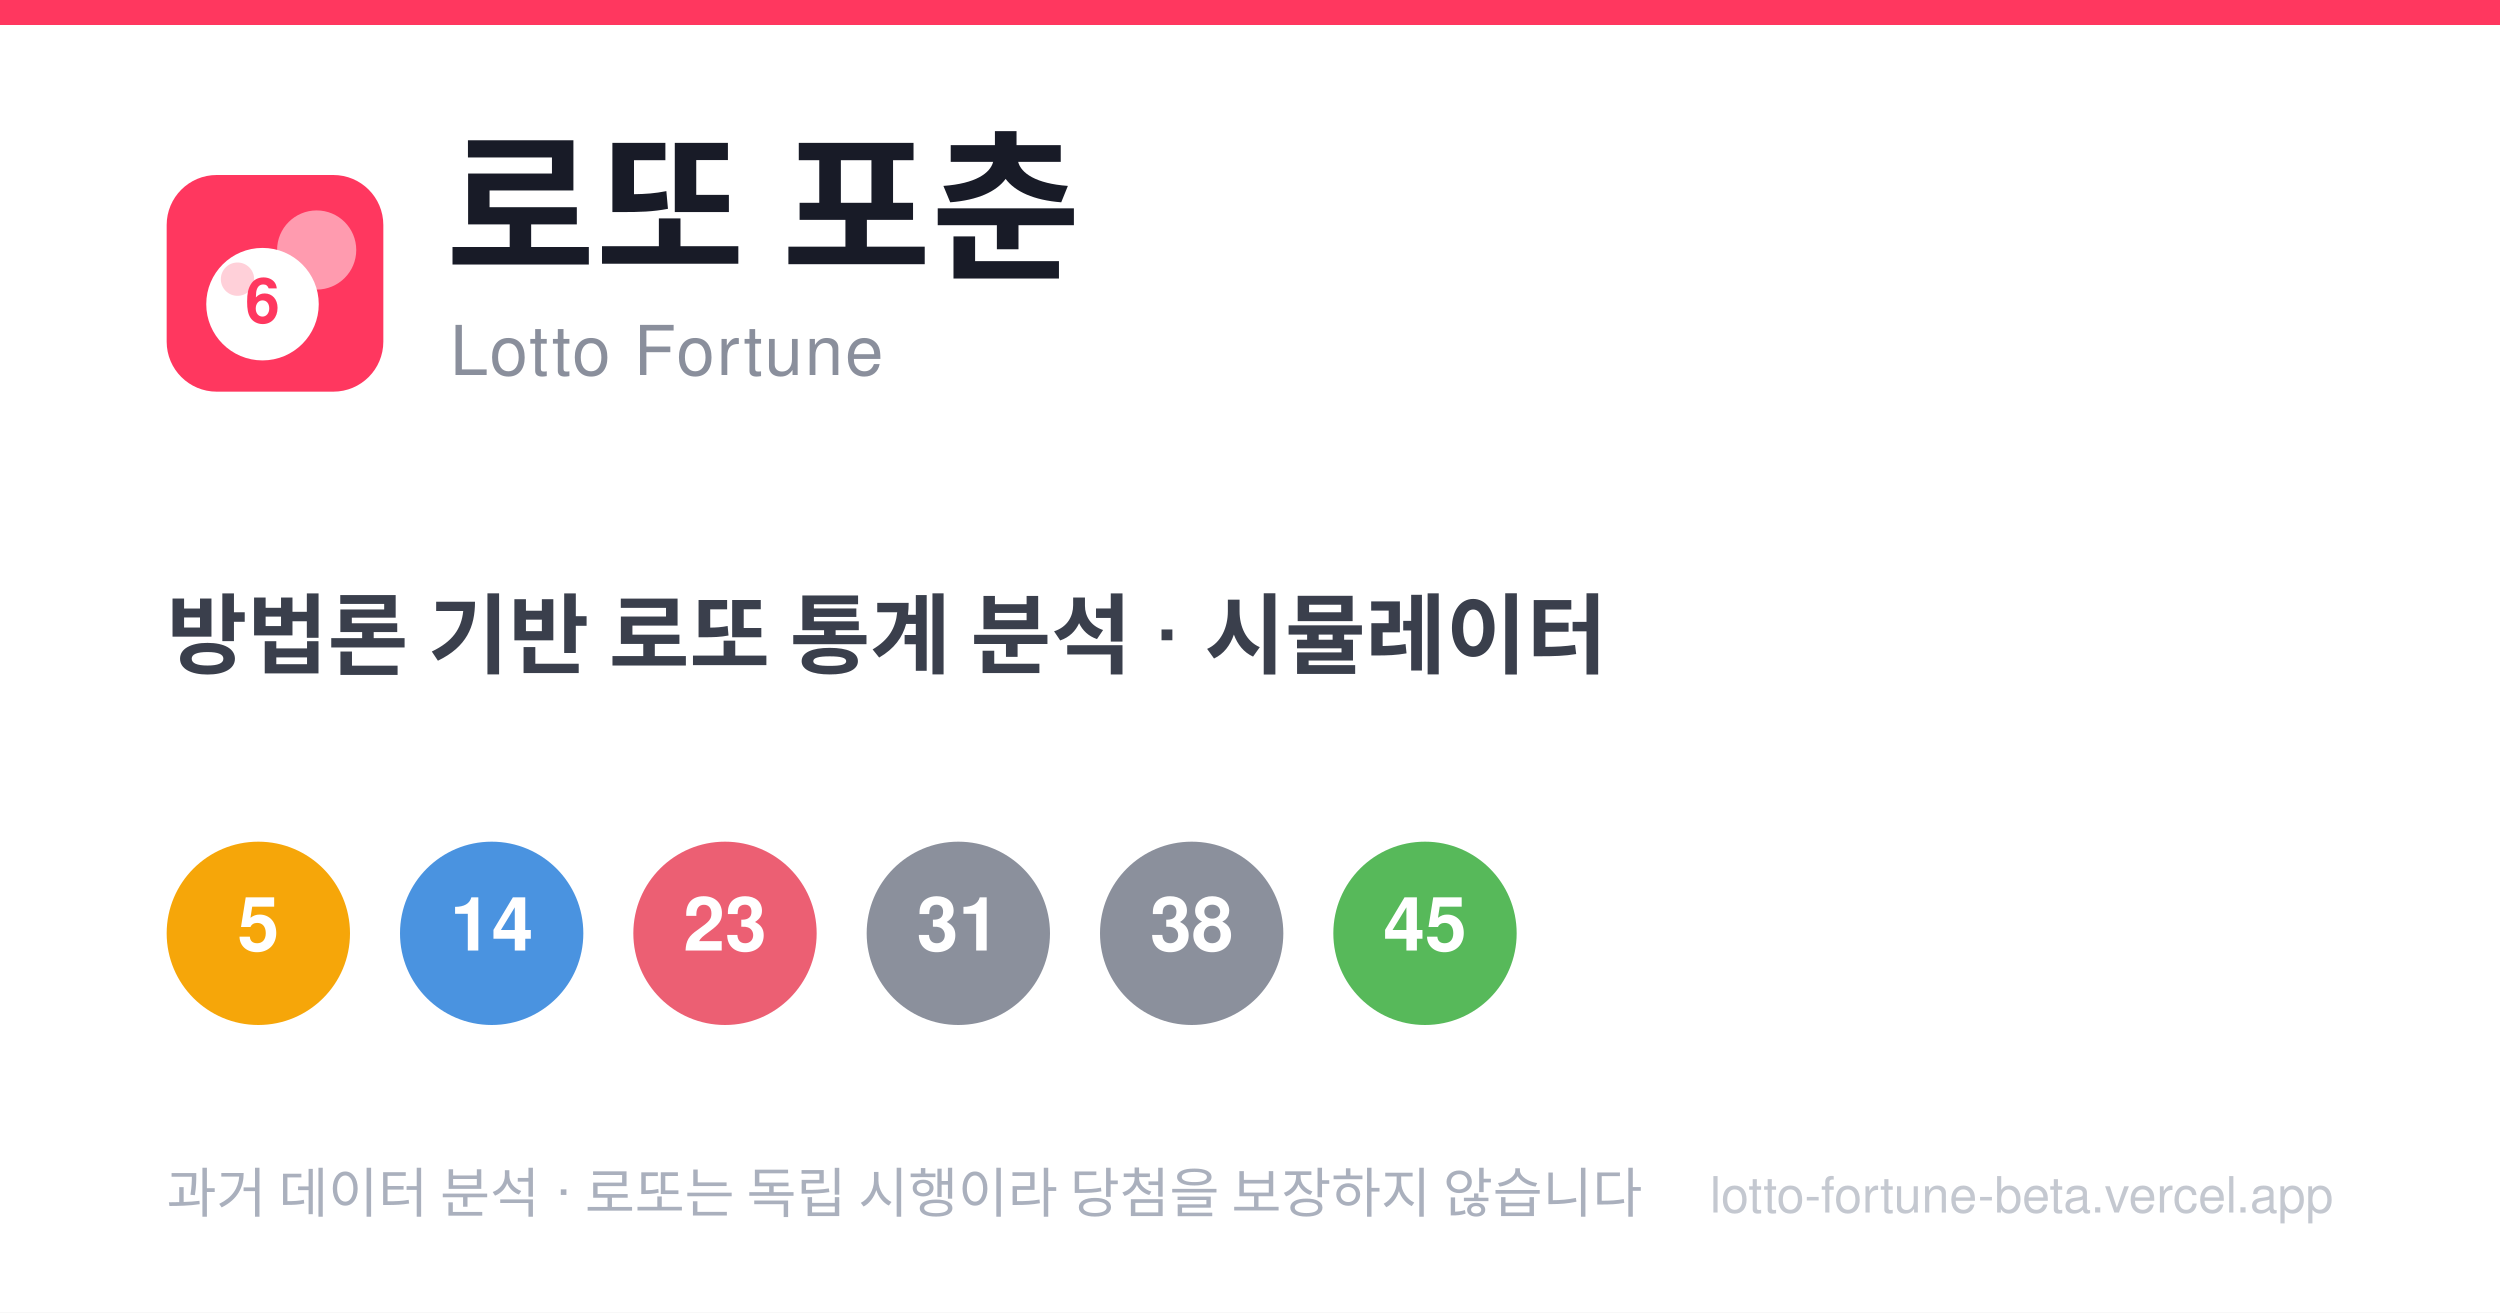
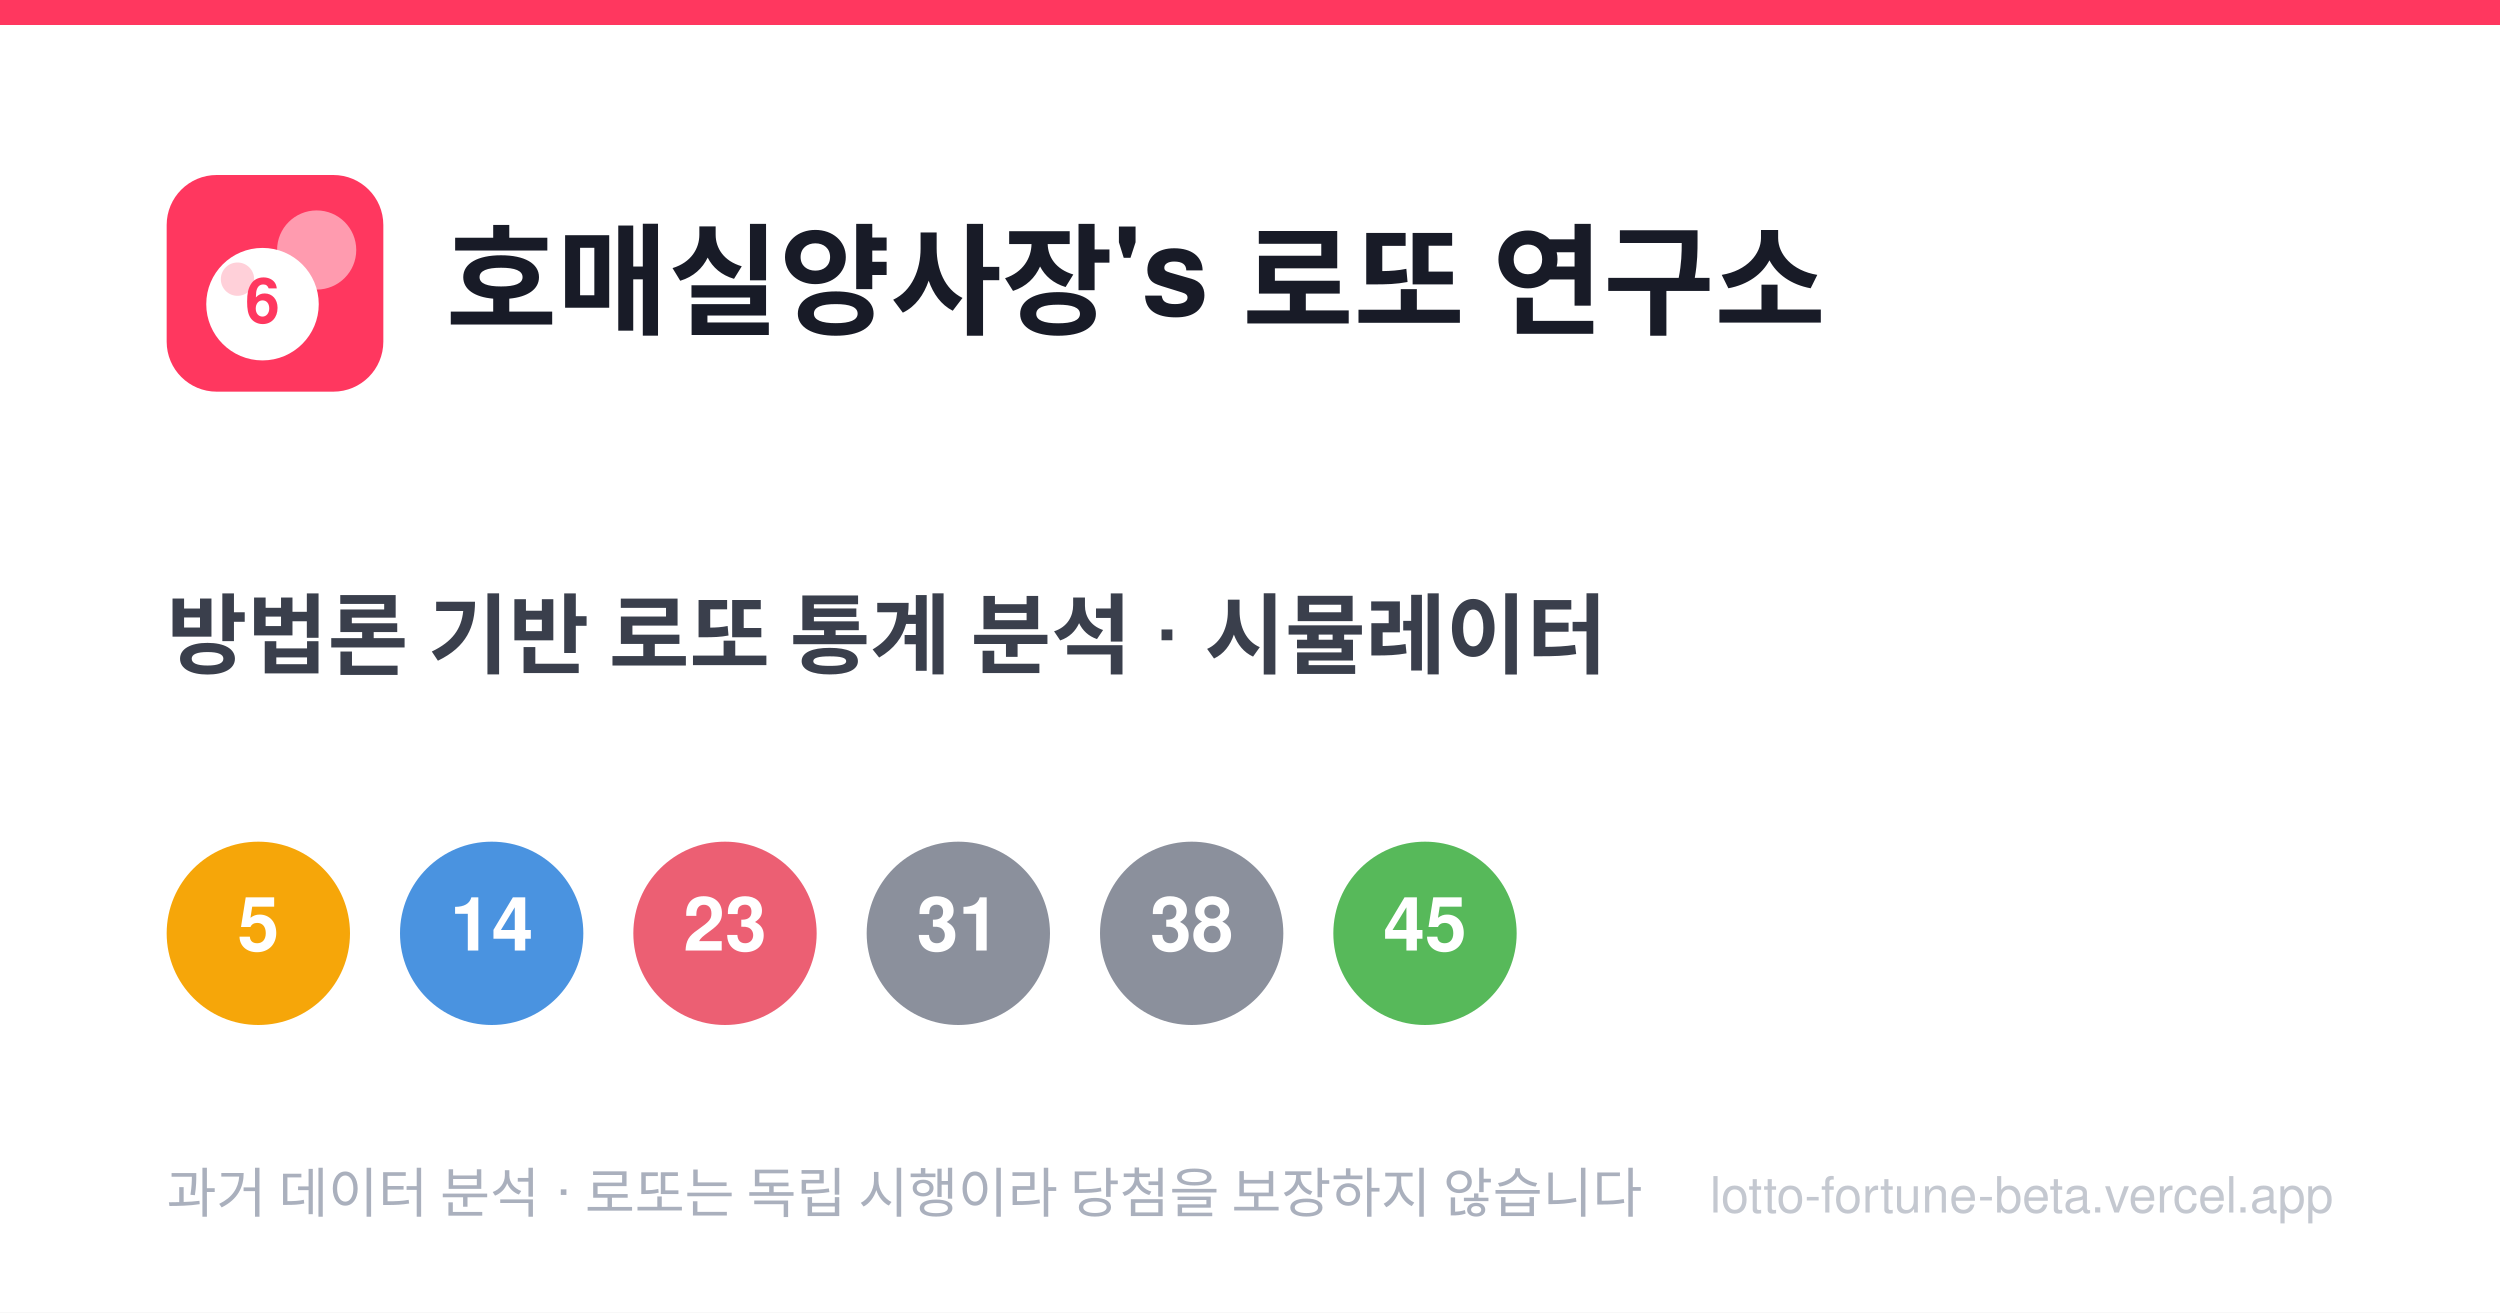
<svg xmlns="http://www.w3.org/2000/svg" width="1200" height="630" viewBox="0 0 1200 630">
  <rect width="1200" height="630" fill="#ffffff" />
  <rect width="1200" height="12" fill="#ff375f" />
  <rect x="80" y="84" width="104" height="104" rx="24" fill="#ff375f" />
  <circle cx="152" cy="120" r="19" fill="#ffffff" opacity="0.5" />
  <circle cx="126" cy="146" r="27" fill="#ffffff" />
  <circle cx="114" cy="134" r="8" fill="#ffd0d9" />
  <text x="126" y="148" text-anchor="middle" dominant-baseline="central" font-family="'Apple SD Gothic Neo', Helvetica, Arial, sans-serif" font-size="30" font-weight="700" fill="#ff375f">6</text>
-   <text x="214" y="128" font-family="'Apple SD Gothic Neo', Helvetica, Arial, sans-serif" font-size="78" font-weight="800" fill="#181b27">로또 포춘</text>
-   <text x="216" y="180" font-family="Helvetica, Arial, sans-serif" font-size="33" font-weight="500" fill="#8a8f9c" letter-spacing="1">Lotto Fortune</text>
+   <text x="214" y="156" font-family="'Apple SD Gothic Neo', Helvetica, Arial, sans-serif" font-size="58" font-weight="800" fill="#181b27">호매실양사장's 로또 연구소</text>
  <text x="80" y="320" font-family="'Apple SD Gothic Neo', Helvetica, Arial, sans-serif" font-size="42" font-weight="600" fill="#3a3f4c">방법론 기반 로또 통계 분석 · 시뮬레이터</text>
  <g font-family="'Apple SD Gothic Neo', Helvetica, Arial, sans-serif" font-size="36" font-weight="700" fill="#ffffff" text-anchor="middle">
    <circle cx="124" cy="448" r="44" fill="#f6a609" />
    <text x="124" y="448" dominant-baseline="central">5</text>
    <circle cx="236" cy="448" r="44" fill="#4a93e0" />
    <text x="236" y="448" dominant-baseline="central">14</text>
    <circle cx="348" cy="448" r="44" fill="#ec5f73" />
    <text x="348" y="448" dominant-baseline="central">23</text>
    <circle cx="460" cy="448" r="44" fill="#8b909c" />
    <text x="460" y="448" dominant-baseline="central">31</text>
    <circle cx="572" cy="448" r="44" fill="#8b909c" />
    <text x="572" y="448" dominant-baseline="central">38</text>
    <circle cx="684" cy="448" r="44" fill="#57b95a" />
    <text x="684" y="448" dominant-baseline="central">45</text>
  </g>
  <text x="80" y="582" font-family="'Apple SD Gothic Neo', Helvetica, Arial, sans-serif" font-size="26" fill="#aab0bd">과거 데이터 분석 · 로또는 독립 시행이라 당첨을 보장하지 않습니다</text>
  <text x="1120" y="582" text-anchor="end" font-family="Helvetica, Arial, sans-serif" font-size="24" fill="#c4c8d0">lotto-fortune-beta.vercel.app</text>
</svg>
